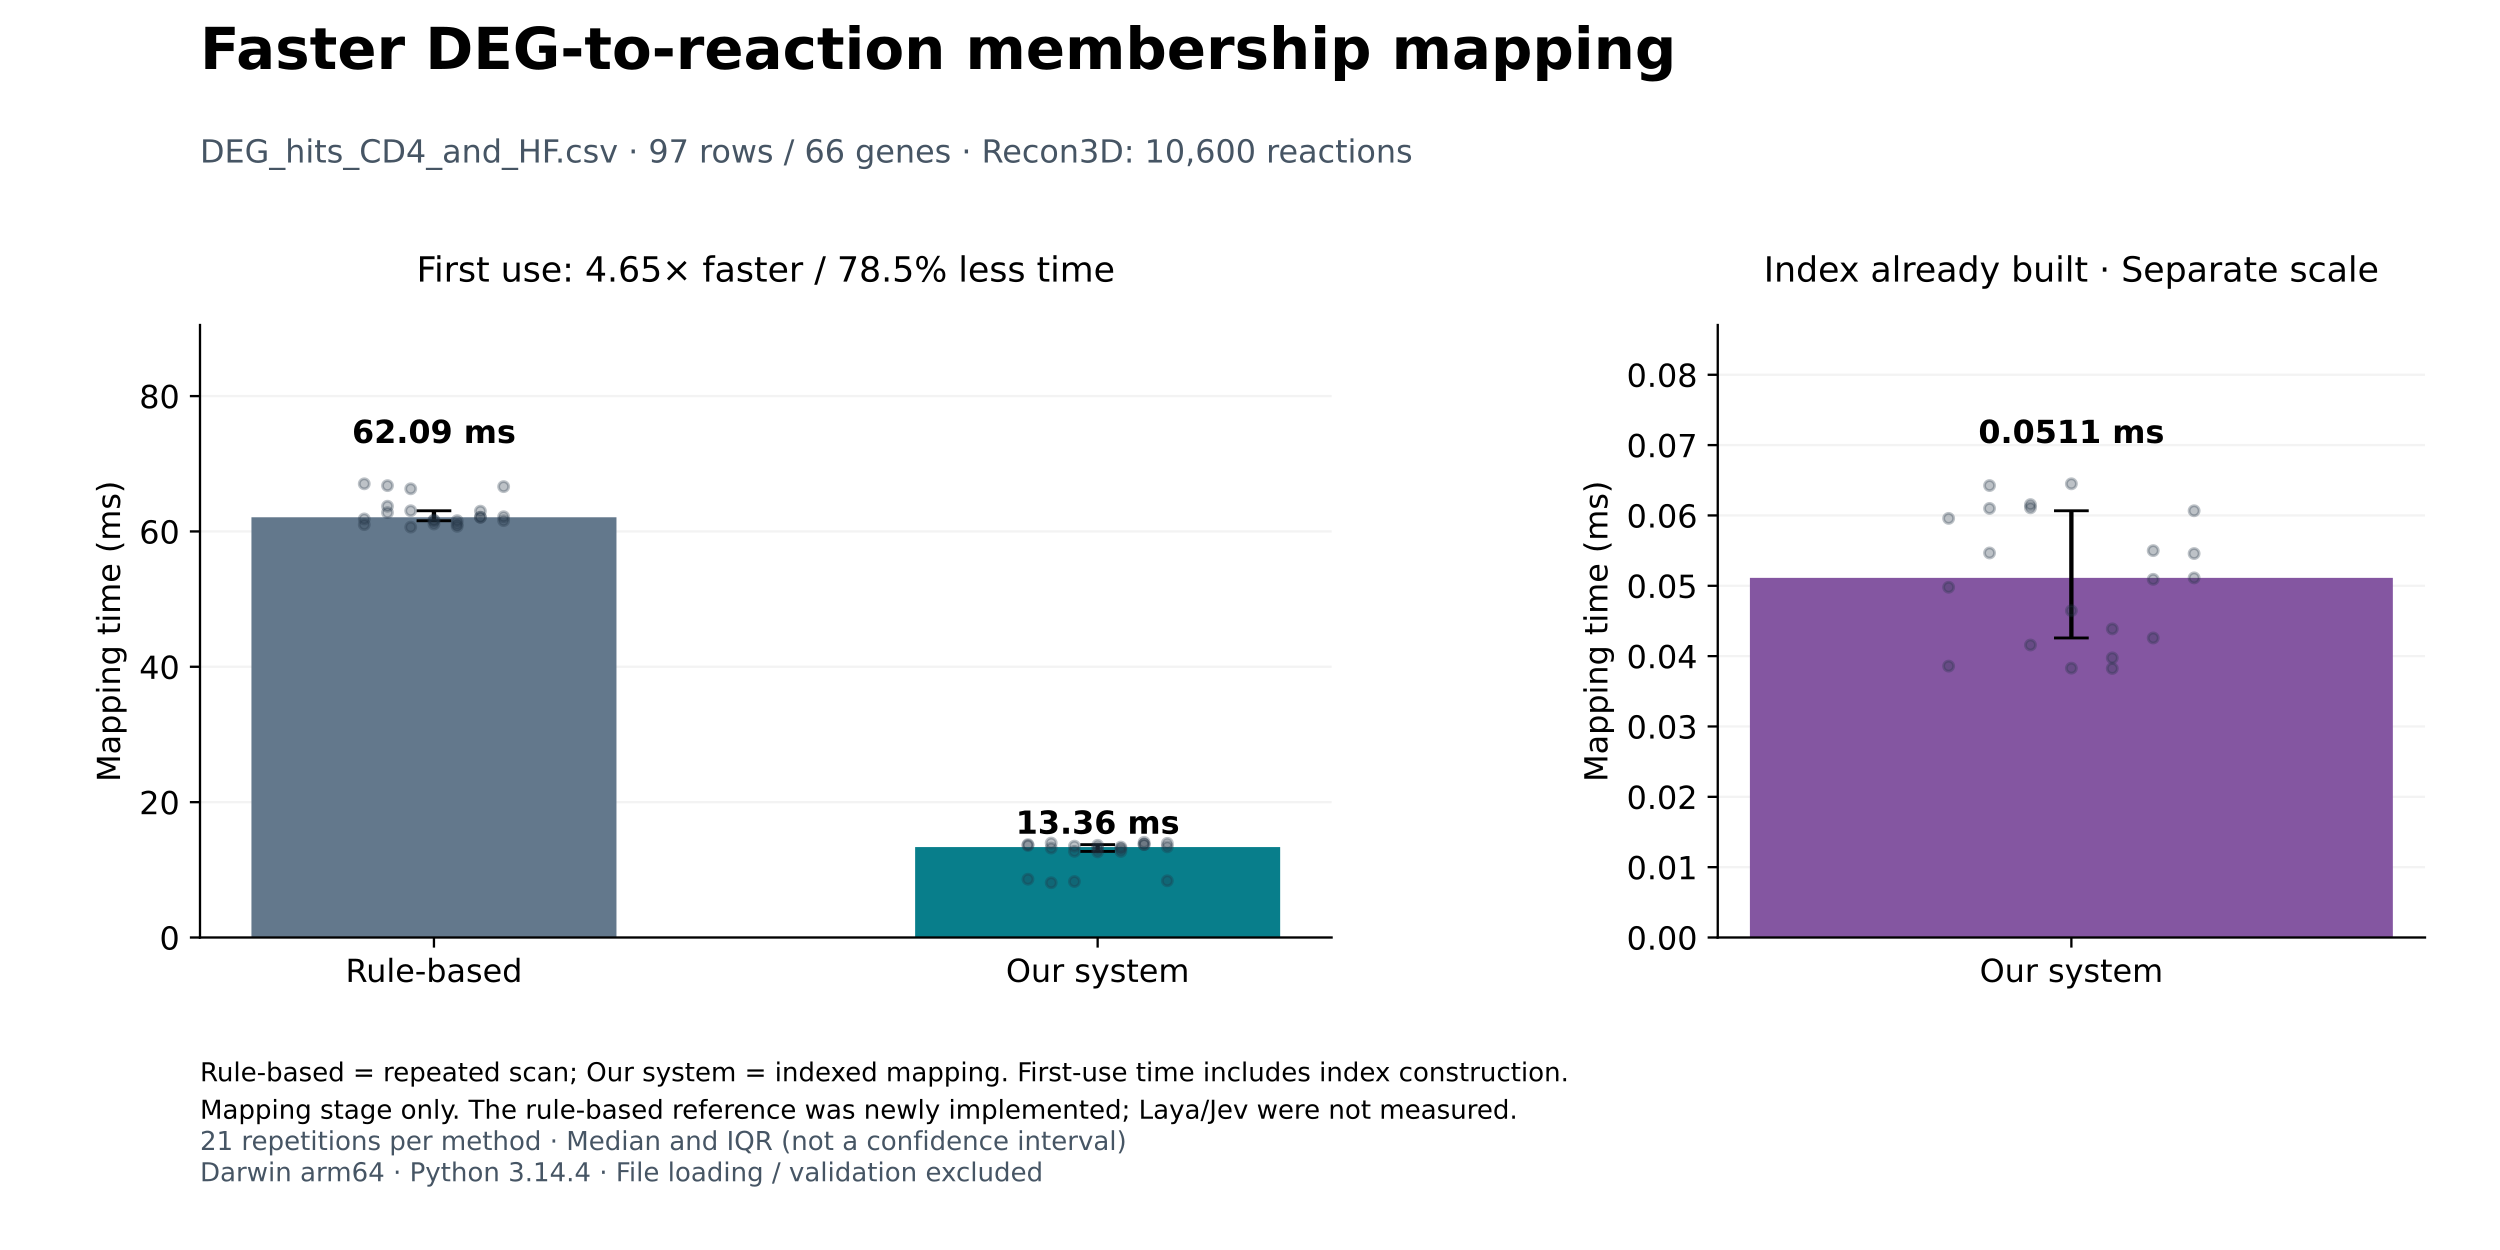
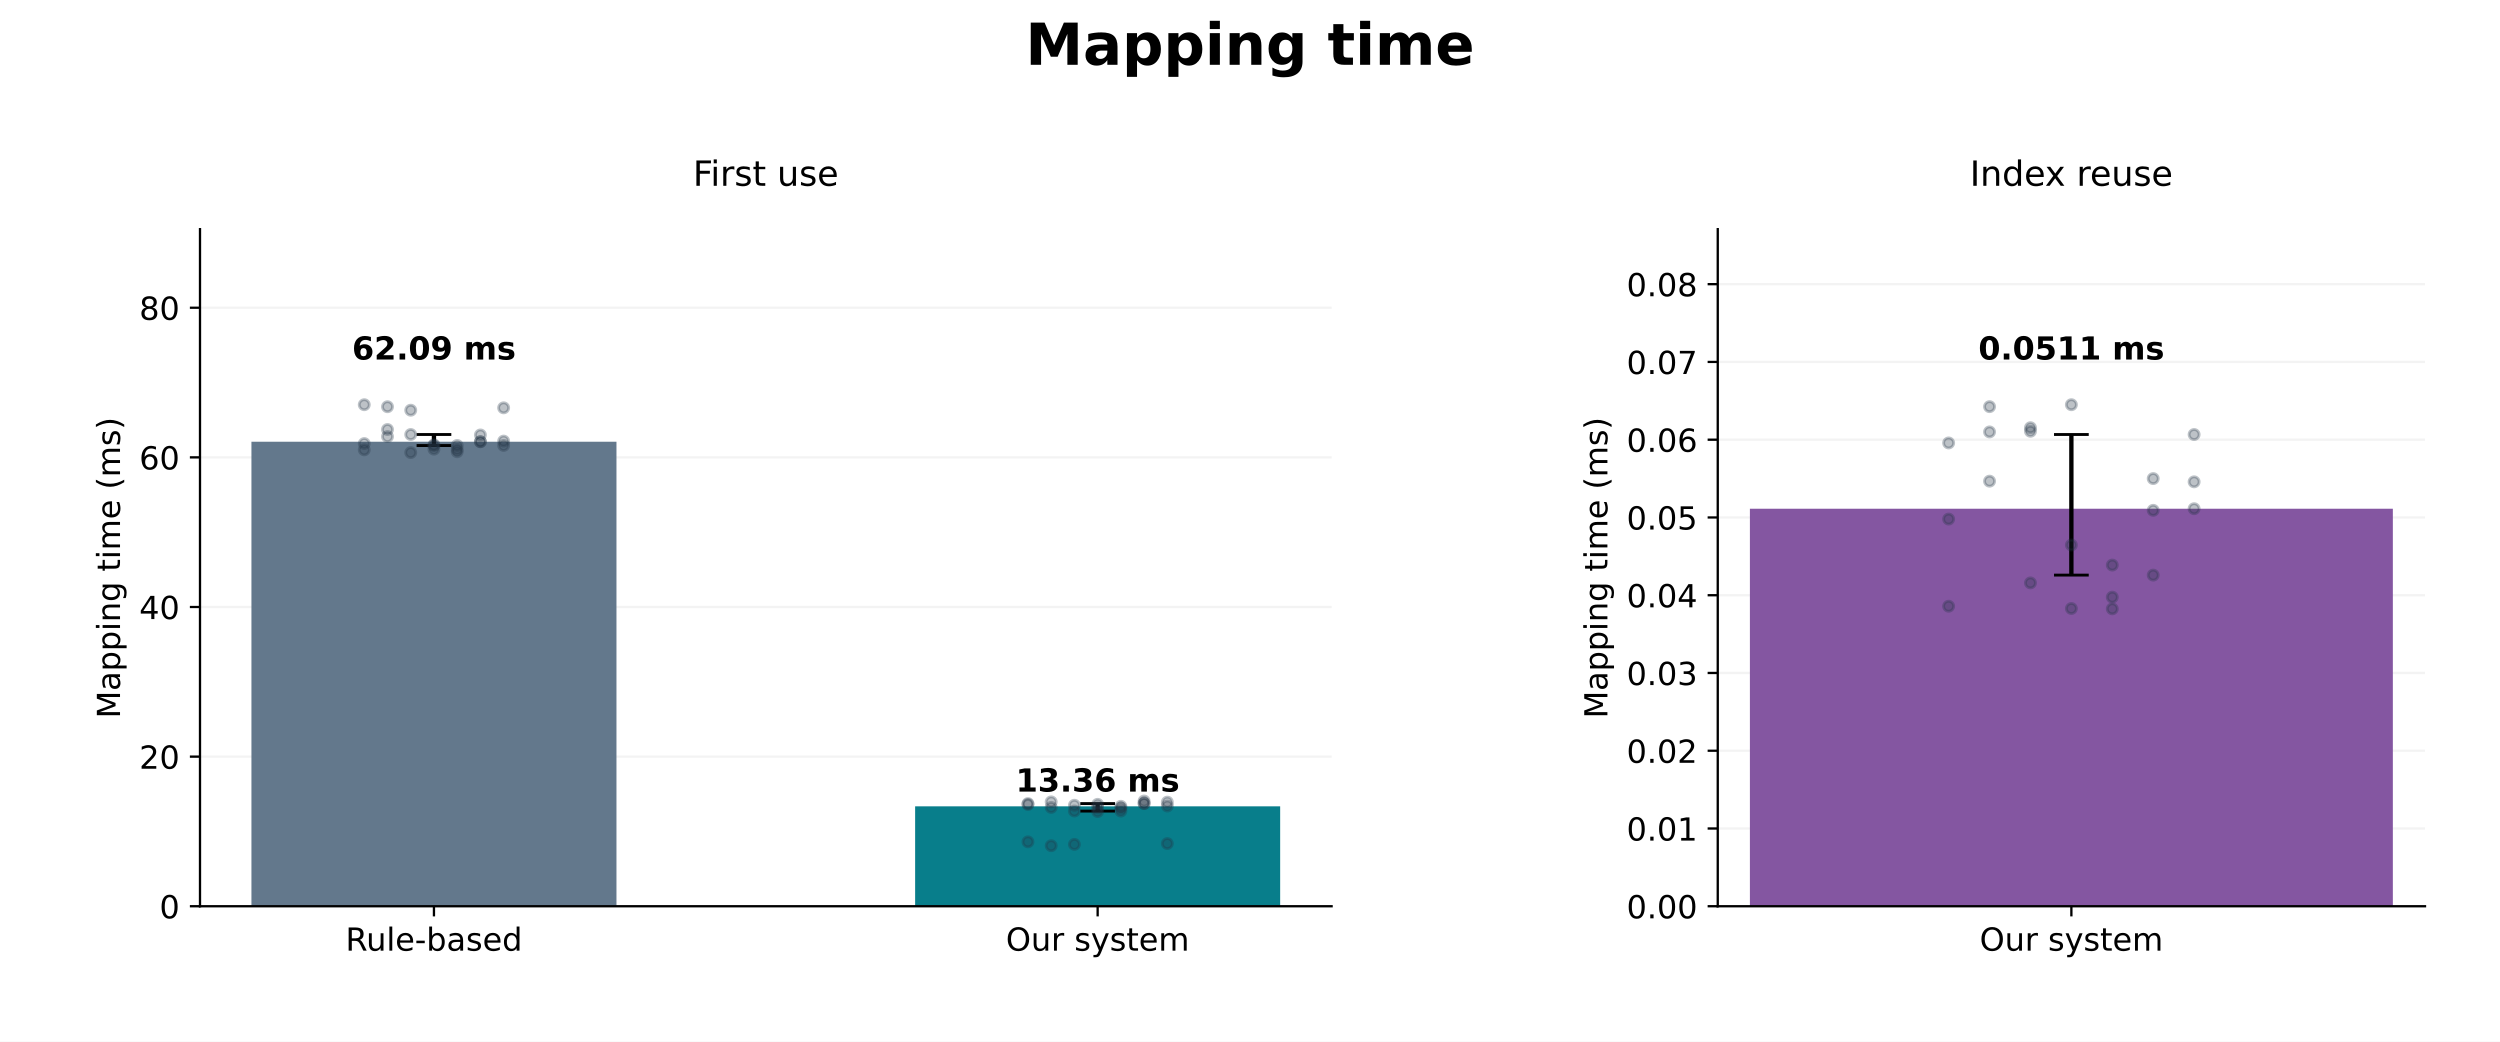
- <svg xmlns="http://www.w3.org/2000/svg" xmlns:xlink="http://www.w3.org/1999/xlink" width="864pt" height="432pt" viewBox="0 0 864 432" version="1.1">
+ <svg xmlns="http://www.w3.org/2000/svg" xmlns:xlink="http://www.w3.org/1999/xlink" width="864pt" height="360pt" viewBox="0 0 864 360" version="1.1">
  <defs>
    <style type="text/css">*{stroke-linejoin: round; stroke-linecap: butt}</style>
  </defs>
  <g id="figure_1">
    <g id="patch_1">
-       <path d="M 0 432 L 864 432 L 864 0 L 0 0 z " style="fill: #ffffff" />
+       <path d="M 0 360 L 864 360 L 864 0 L 0 0 z " style="fill: #ffffff" />
    </g>
    <g id="axes_1">
      <g id="patch_2">
-         <path d="M 69.12 324 L 460.199 324 L 460.199 112.32 L 69.12 112.32 z " style="fill: #ffffff" />
+         <path d="M 69.12 313.2 L 460.199 313.2 L 460.199 79.2 L 69.12 79.2 z " style="fill: #ffffff" />
      </g>
      <g id="matplotlib.axis_1">
        <g id="xtick_1">
          <g id="line2d_1">
            <defs>
-               <path id="mba69d589dd" d="M 0 0 L 0 3.5 " style="stroke: #000000; stroke-width: 0.8" />
+               <path id="mb4377f42d8" d="M 0 0 L 0 3.5 " style="stroke: #000000; stroke-width: 0.8" />
            </defs>
            <g>
-               <use xlink:href="#mba69d589dd" x="149.974" y="324" style="stroke: #000000; stroke-width: 0.8" />
+               <use xlink:href="#mb4377f42d8" x="149.974" y="313.2" style="stroke: #000000; stroke-width: 0.8" />
            </g>
          </g>
          <g id="text_1">
-             <text style="font-size: 11px; font-family: 'DejaVu Sans'; text-anchor: middle" x="149.974" y="339.358" transform="rotate(-0 149.9737 339.3583)">Rule-based</text>
+             <text style="font-size: 11px; font-family: 'DejaVu Sans'; text-anchor: middle" x="149.974" y="328.558" transform="rotate(-0 149.9737 328.5583)">Rule-based</text>
          </g>
        </g>
        <g id="xtick_2">
          <g id="line2d_2">
            <g>
-               <use xlink:href="#mba69d589dd" x="379.346" y="324" style="stroke: #000000; stroke-width: 0.8" />
+               <use xlink:href="#mb4377f42d8" x="379.346" y="313.2" style="stroke: #000000; stroke-width: 0.8" />
            </g>
          </g>
          <g id="text_2">
-             <text style="font-size: 11px; font-family: 'DejaVu Sans'; text-anchor: middle" x="379.346" y="339.357" transform="rotate(-0 379.3458 339.3574)">Our system</text>
+             <text style="font-size: 11px; font-family: 'DejaVu Sans'; text-anchor: middle" x="379.346" y="328.557" transform="rotate(-0 379.3458 328.5574)">Our system</text>
          </g>
        </g>
      </g>
      <g id="matplotlib.axis_2">
        <g id="ytick_1">
          <g id="line2d_3">
-             <path d="M 69.12 324 L 460.199 324 " clip-path="url(#p3addcd1cfd)" style="fill: none; stroke: #b0b0b0; stroke-opacity: 0.15; stroke-width: 0.8; stroke-linecap: square" />
+             <path d="M 69.12 313.2 L 460.199 313.2 " clip-path="url(#p1a672b810e)" style="fill: none; stroke: #b0b0b0; stroke-opacity: 0.15; stroke-width: 0.8; stroke-linecap: square" />
          </g>
          <g id="line2d_4">
            <defs>
-               <path id="m4c91059785" d="M 0 0 L -3.5 0 " style="stroke: #000000; stroke-width: 0.8" />
+               <path id="m1c7a399dd1" d="M 0 0 L -3.5 0 " style="stroke: #000000; stroke-width: 0.8" />
            </defs>
            <g>
-               <use xlink:href="#m4c91059785" x="69.12" y="324" style="stroke: #000000; stroke-width: 0.8" />
+               <use xlink:href="#m1c7a399dd1" x="69.12" y="313.2" style="stroke: #000000; stroke-width: 0.8" />
            </g>
          </g>
          <g id="text_3">
-             <text style="font-size: 11px; font-family: 'DejaVu Sans'; text-anchor: end" x="62.12" y="328.179" transform="rotate(-0 62.12 328.1787)">0</text>
+             <text style="font-size: 11px; font-family: 'DejaVu Sans'; text-anchor: end" x="62.12" y="317.379" transform="rotate(-0 62.12 317.3787)">0</text>
          </g>
        </g>
        <g id="ytick_2">
          <g id="line2d_5">
-             <path d="M 69.12 277.221 L 460.199 277.221 " clip-path="url(#p3addcd1cfd)" style="fill: none; stroke: #b0b0b0; stroke-opacity: 0.15; stroke-width: 0.8; stroke-linecap: square" />
+             <path d="M 69.12 261.489 L 460.199 261.489 " clip-path="url(#p1a672b810e)" style="fill: none; stroke: #b0b0b0; stroke-opacity: 0.15; stroke-width: 0.8; stroke-linecap: square" />
          </g>
          <g id="line2d_6">
            <g>
-               <use xlink:href="#m4c91059785" x="69.12" y="277.221" style="stroke: #000000; stroke-width: 0.8" />
+               <use xlink:href="#m1c7a399dd1" x="69.12" y="261.489" style="stroke: #000000; stroke-width: 0.8" />
            </g>
          </g>
          <g id="text_4">
-             <text style="font-size: 11px; font-family: 'DejaVu Sans'; text-anchor: end" x="62.12" y="281.4" transform="rotate(-0 62.12 281.3997)">20</text>
+             <text style="font-size: 11px; font-family: 'DejaVu Sans'; text-anchor: end" x="62.12" y="265.667" transform="rotate(-0 62.12 265.6672)">20</text>
          </g>
        </g>
        <g id="ytick_3">
          <g id="line2d_7">
-             <path d="M 69.12 230.442 L 460.199 230.442 " clip-path="url(#p3addcd1cfd)" style="fill: none; stroke: #b0b0b0; stroke-opacity: 0.15; stroke-width: 0.8; stroke-linecap: square" />
+             <path d="M 69.12 209.777 L 460.199 209.777 " clip-path="url(#p1a672b810e)" style="fill: none; stroke: #b0b0b0; stroke-opacity: 0.15; stroke-width: 0.8; stroke-linecap: square" />
          </g>
          <g id="line2d_8">
            <g>
-               <use xlink:href="#m4c91059785" x="69.12" y="230.442" style="stroke: #000000; stroke-width: 0.8" />
+               <use xlink:href="#m1c7a399dd1" x="69.12" y="209.777" style="stroke: #000000; stroke-width: 0.8" />
            </g>
          </g>
          <g id="text_5">
-             <text style="font-size: 11px; font-family: 'DejaVu Sans'; text-anchor: end" x="62.12" y="234.621" transform="rotate(-0 62.12 234.6207)">40</text>
+             <text style="font-size: 11px; font-family: 'DejaVu Sans'; text-anchor: end" x="62.12" y="213.956" transform="rotate(-0 62.12 213.9557)">40</text>
          </g>
        </g>
        <g id="ytick_4">
          <g id="line2d_9">
-             <path d="M 69.12 183.663 L 460.199 183.663 " clip-path="url(#p3addcd1cfd)" style="fill: none; stroke: #b0b0b0; stroke-opacity: 0.15; stroke-width: 0.8; stroke-linecap: square" />
+             <path d="M 69.12 158.066 L 460.199 158.066 " clip-path="url(#p1a672b810e)" style="fill: none; stroke: #b0b0b0; stroke-opacity: 0.15; stroke-width: 0.8; stroke-linecap: square" />
          </g>
          <g id="line2d_10">
            <g>
-               <use xlink:href="#m4c91059785" x="69.12" y="183.663" style="stroke: #000000; stroke-width: 0.8" />
+               <use xlink:href="#m1c7a399dd1" x="69.12" y="158.066" style="stroke: #000000; stroke-width: 0.8" />
            </g>
          </g>
          <g id="text_6">
-             <text style="font-size: 11px; font-family: 'DejaVu Sans'; text-anchor: end" x="62.12" y="187.842" transform="rotate(-0 62.12 187.8417)">60</text>
+             <text style="font-size: 11px; font-family: 'DejaVu Sans'; text-anchor: end" x="62.12" y="162.244" transform="rotate(-0 62.12 162.2443)">60</text>
          </g>
        </g>
        <g id="ytick_5">
          <g id="line2d_11">
-             <path d="M 69.12 136.884 L 460.199 136.884 " clip-path="url(#p3addcd1cfd)" style="fill: none; stroke: #b0b0b0; stroke-opacity: 0.15; stroke-width: 0.8; stroke-linecap: square" />
+             <path d="M 69.12 106.354 L 460.199 106.354 " clip-path="url(#p1a672b810e)" style="fill: none; stroke: #b0b0b0; stroke-opacity: 0.15; stroke-width: 0.8; stroke-linecap: square" />
          </g>
          <g id="line2d_12">
            <g>
-               <use xlink:href="#m4c91059785" x="69.12" y="136.884" style="stroke: #000000; stroke-width: 0.8" />
+               <use xlink:href="#m1c7a399dd1" x="69.12" y="106.354" style="stroke: #000000; stroke-width: 0.8" />
            </g>
          </g>
          <g id="text_7">
-             <text style="font-size: 11px; font-family: 'DejaVu Sans'; text-anchor: end" x="62.12" y="141.063" transform="rotate(-0 62.12 141.0627)">80</text>
+             <text style="font-size: 11px; font-family: 'DejaVu Sans'; text-anchor: end" x="62.12" y="110.533" transform="rotate(-0 62.12 110.5328)">80</text>
          </g>
        </g>
        <g id="text_8">
-           <text style="font-size: 11px; font-family: 'DejaVu Sans'; text-anchor: middle" x="41.48" y="218.16" transform="rotate(-90 41.47992 218.16)">Mapping time (ms)</text>
+           <text style="font-size: 11px; font-family: 'DejaVu Sans'; text-anchor: middle" x="41.48" y="196.2" transform="rotate(-90 41.47992 196.2)">Mapping time (ms)</text>
        </g>
      </g>
      <g id="patch_3">
-         <path d="M 86.896 324 L 213.051 324 L 213.051 178.772 L 86.896 178.772 z " clip-path="url(#p3addcd1cfd)" style="fill: #63788c" />
+         <path d="M 86.896 313.2 L 213.051 313.2 L 213.051 152.659 L 86.896 152.659 z " clip-path="url(#p1a672b810e)" style="fill: #63788c" />
      </g>
      <g id="patch_4">
-         <path d="M 316.268 324 L 442.423 324 L 442.423 292.755 L 316.268 292.755 z " clip-path="url(#p3addcd1cfd)" style="fill: #087e8b" />
+         <path d="M 316.268 313.2 L 442.423 313.2 L 442.423 278.661 L 316.268 278.661 z " clip-path="url(#p1a672b810e)" style="fill: #087e8b" />
      </g>
      <g id="LineCollection_1">
-         <path d="M 149.974 179.966 L 149.974 176.518 " clip-path="url(#p3addcd1cfd)" style="fill: none; stroke: #000000; stroke-width: 1.5" />
+         <path d="M 149.974 153.979 L 149.974 150.167 " clip-path="url(#p1a672b810e)" style="fill: none; stroke: #000000; stroke-width: 1.5" />
      </g>
      <g id="line2d_13">
        <defs>
-           <path id="m4843e23e2a" d="M 6 0 L -6 -0 " style="stroke: #000000" />
+           <path id="me2b0aeba76" d="M 6 0 L -6 -0 " style="stroke: #000000" />
        </defs>
-         <g clip-path="url(#p3addcd1cfd)">
-           <use xlink:href="#m4843e23e2a" x="149.974" y="179.966" style="stroke: #000000" />
+         <g clip-path="url(#p1a672b810e)">
+           <use xlink:href="#me2b0aeba76" x="149.974" y="153.979" style="stroke: #000000" />
        </g>
      </g>
      <g id="line2d_14">
-         <g clip-path="url(#p3addcd1cfd)">
-           <use xlink:href="#m4843e23e2a" x="149.974" y="176.518" style="stroke: #000000" />
+         <g clip-path="url(#p1a672b810e)">
+           <use xlink:href="#me2b0aeba76" x="149.974" y="150.167" style="stroke: #000000" />
        </g>
      </g>
      <g id="LineCollection_2">
-         <path d="M 379.346 294.251 L 379.346 291.906 " clip-path="url(#p3addcd1cfd)" style="fill: none; stroke: #000000; stroke-width: 1.5" />
+         <path d="M 379.346 280.314 L 379.346 277.722 " clip-path="url(#p1a672b810e)" style="fill: none; stroke: #000000; stroke-width: 1.5" />
      </g>
      <g id="line2d_15">
-         <g clip-path="url(#p3addcd1cfd)">
-           <use xlink:href="#m4843e23e2a" x="379.346" y="294.251" style="stroke: #000000" />
+         <g clip-path="url(#p1a672b810e)">
+           <use xlink:href="#me2b0aeba76" x="379.346" y="280.314" style="stroke: #000000" />
        </g>
      </g>
      <g id="line2d_16">
-         <g clip-path="url(#p3addcd1cfd)">
-           <use xlink:href="#m4843e23e2a" x="379.346" y="291.906" style="stroke: #000000" />
+         <g clip-path="url(#p1a672b810e)">
+           <use xlink:href="#me2b0aeba76" x="379.346" y="277.722" style="stroke: #000000" />
        </g>
      </g>
      <g id="patch_5">
-         <path d="M 69.12 324 L 69.12 112.32 " style="fill: none; stroke: #000000; stroke-width: 0.8; stroke-linejoin: miter; stroke-linecap: square" />
+         <path d="M 69.12 313.2 L 69.12 79.2 " style="fill: none; stroke: #000000; stroke-width: 0.8; stroke-linejoin: miter; stroke-linecap: square" />
      </g>
      <g id="patch_6">
-         <path d="M 69.12 324 L 460.199 324 " style="fill: none; stroke: #000000; stroke-width: 0.8; stroke-linejoin: miter; stroke-linecap: square" />
+         <path d="M 69.12 313.2 L 460.199 313.2 " style="fill: none; stroke: #000000; stroke-width: 0.8; stroke-linejoin: miter; stroke-linecap: square" />
      </g>
      <g id="text_9">
-         <text style="font-weight: 700; font-size: 11px; font-family: 'DejaVu Sans'; text-anchor: middle" x="149.974" y="153.088" transform="rotate(-0 149.9737 153.088)">62.09 ms</text>
+         <text style="font-weight: 700; font-size: 11px; font-family: 'DejaVu Sans'; text-anchor: middle" x="149.974" y="124.267" transform="rotate(-0 149.9737 124.2667)">62.09 ms</text>
      </g>
      <g id="text_10">
-         <text style="font-weight: 700; font-size: 11px; font-family: 'DejaVu Sans'; text-anchor: middle" x="379.346" y="288.146" transform="rotate(-0 379.3458 288.1462)">13.36 ms</text>
+         <text style="font-weight: 700; font-size: 11px; font-family: 'DejaVu Sans'; text-anchor: middle" x="379.346" y="273.566" transform="rotate(-0 379.3458 273.5656)">13.36 ms</text>
      </g>
      <g id="text_11">
-         <text style="font-size: 12px; font-family: 'DejaVu Sans'; text-anchor: middle" x="264.66" y="97.32" transform="rotate(-0 264.6597 97.32)">First use: 4.65× faster / 78.5% less time</text>
+         <text style="font-size: 12px; font-family: 'DejaVu Sans'; text-anchor: middle" x="264.66" y="64.2" transform="rotate(-0 264.6597 64.2)">First use</text>
      </g>
      <g id="PathCollection_1">
        <defs>
-           <path id="m67756dc012" d="M 0 1.732 C 0.459 1.732 0.9 1.55 1.225 1.225 C 1.55 0.9 1.732 0.459 1.732 0 C 1.732 -0.459 1.55 -0.9 1.225 -1.225 C 0.9 -1.55 0.459 -1.732 0 -1.732 C -0.459 -1.732 -0.9 -1.55 -1.225 -1.225 C -1.55 -0.9 -1.732 -0.459 -1.732 0 C -1.732 0.459 -1.55 0.9 -1.225 1.225 C -0.9 1.55 -0.459 1.732 0 1.732 z " style="stroke: #223344; stroke-opacity: 0.3" />
+           <path id="m62dddc9ae5" d="M 0 1.732 C 0.459 1.732 0.9 1.55 1.225 1.225 C 1.55 0.9 1.732 0.459 1.732 0 C 1.732 -0.459 1.55 -0.9 1.225 -1.225 C 0.9 -1.55 0.459 -1.732 0 -1.732 C -0.459 -1.732 -0.9 -1.55 -1.225 -1.225 C -1.55 -0.9 -1.732 -0.459 -1.732 0 C -1.732 0.459 -1.55 0.9 -1.225 1.225 C -0.9 1.55 -0.459 1.732 0 1.732 z " style="stroke: #223344; stroke-opacity: 0.3" />
        </defs>
-         <g clip-path="url(#p3addcd1cfd)">
-           <use xlink:href="#m67756dc012" x="125.89" y="181.308" style="fill: #223344; fill-opacity: 0.3; stroke: #223344; stroke-opacity: 0.3" />
-           <use xlink:href="#m67756dc012" x="133.918" y="177.159" style="fill: #223344; fill-opacity: 0.3; stroke: #223344; stroke-opacity: 0.3" />
-           <use xlink:href="#m67756dc012" x="141.946" y="168.922" style="fill: #223344; fill-opacity: 0.3; stroke: #223344; stroke-opacity: 0.3" />
-           <use xlink:href="#m67756dc012" x="149.974" y="179.966" style="fill: #223344; fill-opacity: 0.3; stroke: #223344; stroke-opacity: 0.3" />
-           <use xlink:href="#m67756dc012" x="158.002" y="181.904" style="fill: #223344; fill-opacity: 0.3; stroke: #223344; stroke-opacity: 0.3" />
-           <use xlink:href="#m67756dc012" x="166.03" y="178.772" style="fill: #223344; fill-opacity: 0.3; stroke: #223344; stroke-opacity: 0.3" />
-           <use xlink:href="#m67756dc012" x="174.058" y="178.581" style="fill: #223344; fill-opacity: 0.3; stroke: #223344; stroke-opacity: 0.3" />
-           <use xlink:href="#m67756dc012" x="125.89" y="179.345" style="fill: #223344; fill-opacity: 0.3; stroke: #223344; stroke-opacity: 0.3" />
-           <use xlink:href="#m67756dc012" x="133.918" y="167.83" style="fill: #223344; fill-opacity: 0.3; stroke: #223344; stroke-opacity: 0.3" />
-           <use xlink:href="#m67756dc012" x="141.946" y="182.168" style="fill: #223344; fill-opacity: 0.3; stroke: #223344; stroke-opacity: 0.3" />
-           <use xlink:href="#m67756dc012" x="149.974" y="181.102" style="fill: #223344; fill-opacity: 0.3; stroke: #223344; stroke-opacity: 0.3" />
-           <use xlink:href="#m67756dc012" x="158.002" y="179.937" style="fill: #223344; fill-opacity: 0.3; stroke: #223344; stroke-opacity: 0.3" />
-           <use xlink:href="#m67756dc012" x="166.03" y="178.761" style="fill: #223344; fill-opacity: 0.3; stroke: #223344; stroke-opacity: 0.3" />
-           <use xlink:href="#m67756dc012" x="174.058" y="179.93" style="fill: #223344; fill-opacity: 0.3; stroke: #223344; stroke-opacity: 0.3" />
-           <use xlink:href="#m67756dc012" x="125.89" y="167.2" style="fill: #223344; fill-opacity: 0.3; stroke: #223344; stroke-opacity: 0.3" />
-           <use xlink:href="#m67756dc012" x="133.918" y="174.956" style="fill: #223344; fill-opacity: 0.3; stroke: #223344; stroke-opacity: 0.3" />
-           <use xlink:href="#m67756dc012" x="141.946" y="176.518" style="fill: #223344; fill-opacity: 0.3; stroke: #223344; stroke-opacity: 0.3" />
-           <use xlink:href="#m67756dc012" x="149.974" y="179.756" style="fill: #223344; fill-opacity: 0.3; stroke: #223344; stroke-opacity: 0.3" />
-           <use xlink:href="#m67756dc012" x="158.002" y="181.157" style="fill: #223344; fill-opacity: 0.3; stroke: #223344; stroke-opacity: 0.3" />
-           <use xlink:href="#m67756dc012" x="166.03" y="176.659" style="fill: #223344; fill-opacity: 0.3; stroke: #223344; stroke-opacity: 0.3" />
-           <use xlink:href="#m67756dc012" x="174.058" y="168.173" style="fill: #223344; fill-opacity: 0.3; stroke: #223344; stroke-opacity: 0.3" />
+         <g clip-path="url(#p1a672b810e)">
+           <use xlink:href="#m62dddc9ae5" x="125.89" y="155.463" style="fill: #223344; fill-opacity: 0.3; stroke: #223344; stroke-opacity: 0.3" />
+           <use xlink:href="#m62dddc9ae5" x="133.918" y="150.876" style="fill: #223344; fill-opacity: 0.3; stroke: #223344; stroke-opacity: 0.3" />
+           <use xlink:href="#m62dddc9ae5" x="141.946" y="141.77" style="fill: #223344; fill-opacity: 0.3; stroke: #223344; stroke-opacity: 0.3" />
+           <use xlink:href="#m62dddc9ae5" x="149.974" y="153.979" style="fill: #223344; fill-opacity: 0.3; stroke: #223344; stroke-opacity: 0.3" />
+           <use xlink:href="#m62dddc9ae5" x="158.002" y="156.121" style="fill: #223344; fill-opacity: 0.3; stroke: #223344; stroke-opacity: 0.3" />
+           <use xlink:href="#m62dddc9ae5" x="166.03" y="152.659" style="fill: #223344; fill-opacity: 0.3; stroke: #223344; stroke-opacity: 0.3" />
+           <use xlink:href="#m62dddc9ae5" x="174.058" y="152.447" style="fill: #223344; fill-opacity: 0.3; stroke: #223344; stroke-opacity: 0.3" />
+           <use xlink:href="#m62dddc9ae5" x="125.89" y="153.293" style="fill: #223344; fill-opacity: 0.3; stroke: #223344; stroke-opacity: 0.3" />
+           <use xlink:href="#m62dddc9ae5" x="133.918" y="140.563" style="fill: #223344; fill-opacity: 0.3; stroke: #223344; stroke-opacity: 0.3" />
+           <use xlink:href="#m62dddc9ae5" x="141.946" y="156.413" style="fill: #223344; fill-opacity: 0.3; stroke: #223344; stroke-opacity: 0.3" />
+           <use xlink:href="#m62dddc9ae5" x="149.974" y="155.235" style="fill: #223344; fill-opacity: 0.3; stroke: #223344; stroke-opacity: 0.3" />
+           <use xlink:href="#m62dddc9ae5" x="158.002" y="153.947" style="fill: #223344; fill-opacity: 0.3; stroke: #223344; stroke-opacity: 0.3" />
+           <use xlink:href="#m62dddc9ae5" x="166.03" y="152.647" style="fill: #223344; fill-opacity: 0.3; stroke: #223344; stroke-opacity: 0.3" />
+           <use xlink:href="#m62dddc9ae5" x="174.058" y="153.939" style="fill: #223344; fill-opacity: 0.3; stroke: #223344; stroke-opacity: 0.3" />
+           <use xlink:href="#m62dddc9ae5" x="125.89" y="139.867" style="fill: #223344; fill-opacity: 0.3; stroke: #223344; stroke-opacity: 0.3" />
+           <use xlink:href="#m62dddc9ae5" x="133.918" y="148.441" style="fill: #223344; fill-opacity: 0.3; stroke: #223344; stroke-opacity: 0.3" />
+           <use xlink:href="#m62dddc9ae5" x="141.946" y="150.167" style="fill: #223344; fill-opacity: 0.3; stroke: #223344; stroke-opacity: 0.3" />
+           <use xlink:href="#m62dddc9ae5" x="149.974" y="153.747" style="fill: #223344; fill-opacity: 0.3; stroke: #223344; stroke-opacity: 0.3" />
+           <use xlink:href="#m62dddc9ae5" x="158.002" y="155.295" style="fill: #223344; fill-opacity: 0.3; stroke: #223344; stroke-opacity: 0.3" />
+           <use xlink:href="#m62dddc9ae5" x="166.03" y="150.323" style="fill: #223344; fill-opacity: 0.3; stroke: #223344; stroke-opacity: 0.3" />
+           <use xlink:href="#m62dddc9ae5" x="174.058" y="140.942" style="fill: #223344; fill-opacity: 0.3; stroke: #223344; stroke-opacity: 0.3" />
        </g>
      </g>
      <g id="PathCollection_2">
-         <g clip-path="url(#p3addcd1cfd)">
-           <use xlink:href="#m67756dc012" x="355.262" y="292.193" style="fill: #223344; fill-opacity: 0.3; stroke: #223344; stroke-opacity: 0.3" />
-           <use xlink:href="#m67756dc012" x="363.29" y="291.372" style="fill: #223344; fill-opacity: 0.3; stroke: #223344; stroke-opacity: 0.3" />
-           <use xlink:href="#m67756dc012" x="371.318" y="304.658" style="fill: #223344; fill-opacity: 0.3; stroke: #223344; stroke-opacity: 0.3" />
-           <use xlink:href="#m67756dc012" x="379.346" y="294.402" style="fill: #223344; fill-opacity: 0.3; stroke: #223344; stroke-opacity: 0.3" />
-           <use xlink:href="#m67756dc012" x="387.374" y="294.251" style="fill: #223344; fill-opacity: 0.3; stroke: #223344; stroke-opacity: 0.3" />
-           <use xlink:href="#m67756dc012" x="395.402" y="291.906" style="fill: #223344; fill-opacity: 0.3; stroke: #223344; stroke-opacity: 0.3" />
-           <use xlink:href="#m67756dc012" x="403.43" y="292.671" style="fill: #223344; fill-opacity: 0.3; stroke: #223344; stroke-opacity: 0.3" />
-           <use xlink:href="#m67756dc012" x="355.262" y="291.898" style="fill: #223344; fill-opacity: 0.3; stroke: #223344; stroke-opacity: 0.3" />
-           <use xlink:href="#m67756dc012" x="363.29" y="305.068" style="fill: #223344; fill-opacity: 0.3; stroke: #223344; stroke-opacity: 0.3" />
-           <use xlink:href="#m67756dc012" x="371.318" y="294.229" style="fill: #223344; fill-opacity: 0.3; stroke: #223344; stroke-opacity: 0.3" />
-           <use xlink:href="#m67756dc012" x="379.346" y="293.248" style="fill: #223344; fill-opacity: 0.3; stroke: #223344; stroke-opacity: 0.3" />
-           <use xlink:href="#m67756dc012" x="387.374" y="293.293" style="fill: #223344; fill-opacity: 0.3; stroke: #223344; stroke-opacity: 0.3" />
-           <use xlink:href="#m67756dc012" x="395.402" y="291.107" style="fill: #223344; fill-opacity: 0.3; stroke: #223344; stroke-opacity: 0.3" />
-           <use xlink:href="#m67756dc012" x="403.43" y="291.458" style="fill: #223344; fill-opacity: 0.3; stroke: #223344; stroke-opacity: 0.3" />
-           <use xlink:href="#m67756dc012" x="355.262" y="303.858" style="fill: #223344; fill-opacity: 0.3; stroke: #223344; stroke-opacity: 0.3" />
-           <use xlink:href="#m67756dc012" x="363.29" y="293.096" style="fill: #223344; fill-opacity: 0.3; stroke: #223344; stroke-opacity: 0.3" />
-           <use xlink:href="#m67756dc012" x="371.318" y="292.433" style="fill: #223344; fill-opacity: 0.3; stroke: #223344; stroke-opacity: 0.3" />
-           <use xlink:href="#m67756dc012" x="379.346" y="292.14" style="fill: #223344; fill-opacity: 0.3; stroke: #223344; stroke-opacity: 0.3" />
-           <use xlink:href="#m67756dc012" x="387.374" y="292.755" style="fill: #223344; fill-opacity: 0.3; stroke: #223344; stroke-opacity: 0.3" />
-           <use xlink:href="#m67756dc012" x="395.402" y="291.853" style="fill: #223344; fill-opacity: 0.3; stroke: #223344; stroke-opacity: 0.3" />
-           <use xlink:href="#m67756dc012" x="403.43" y="304.397" style="fill: #223344; fill-opacity: 0.3; stroke: #223344; stroke-opacity: 0.3" />
+         <g clip-path="url(#p1a672b810e)">
+           <use xlink:href="#m62dddc9ae5" x="355.262" y="278.039" style="fill: #223344; fill-opacity: 0.3; stroke: #223344; stroke-opacity: 0.3" />
+           <use xlink:href="#m62dddc9ae5" x="363.29" y="277.131" style="fill: #223344; fill-opacity: 0.3; stroke: #223344; stroke-opacity: 0.3" />
+           <use xlink:href="#m62dddc9ae5" x="371.318" y="291.819" style="fill: #223344; fill-opacity: 0.3; stroke: #223344; stroke-opacity: 0.3" />
+           <use xlink:href="#m62dddc9ae5" x="379.346" y="280.481" style="fill: #223344; fill-opacity: 0.3; stroke: #223344; stroke-opacity: 0.3" />
+           <use xlink:href="#m62dddc9ae5" x="387.374" y="280.314" style="fill: #223344; fill-opacity: 0.3; stroke: #223344; stroke-opacity: 0.3" />
+           <use xlink:href="#m62dddc9ae5" x="395.402" y="277.722" style="fill: #223344; fill-opacity: 0.3; stroke: #223344; stroke-opacity: 0.3" />
+           <use xlink:href="#m62dddc9ae5" x="403.43" y="278.568" style="fill: #223344; fill-opacity: 0.3; stroke: #223344; stroke-opacity: 0.3" />
+           <use xlink:href="#m62dddc9ae5" x="355.262" y="277.714" style="fill: #223344; fill-opacity: 0.3; stroke: #223344; stroke-opacity: 0.3" />
+           <use xlink:href="#m62dddc9ae5" x="363.29" y="292.272" style="fill: #223344; fill-opacity: 0.3; stroke: #223344; stroke-opacity: 0.3" />
+           <use xlink:href="#m62dddc9ae5" x="371.318" y="280.29" style="fill: #223344; fill-opacity: 0.3; stroke: #223344; stroke-opacity: 0.3" />
+           <use xlink:href="#m62dddc9ae5" x="379.346" y="279.206" style="fill: #223344; fill-opacity: 0.3; stroke: #223344; stroke-opacity: 0.3" />
+           <use xlink:href="#m62dddc9ae5" x="387.374" y="279.255" style="fill: #223344; fill-opacity: 0.3; stroke: #223344; stroke-opacity: 0.3" />
+           <use xlink:href="#m62dddc9ae5" x="395.402" y="276.838" style="fill: #223344; fill-opacity: 0.3; stroke: #223344; stroke-opacity: 0.3" />
+           <use xlink:href="#m62dddc9ae5" x="403.43" y="277.226" style="fill: #223344; fill-opacity: 0.3; stroke: #223344; stroke-opacity: 0.3" />
+           <use xlink:href="#m62dddc9ae5" x="355.262" y="290.934" style="fill: #223344; fill-opacity: 0.3; stroke: #223344; stroke-opacity: 0.3" />
+           <use xlink:href="#m62dddc9ae5" x="363.29" y="279.038" style="fill: #223344; fill-opacity: 0.3; stroke: #223344; stroke-opacity: 0.3" />
+           <use xlink:href="#m62dddc9ae5" x="371.318" y="278.304" style="fill: #223344; fill-opacity: 0.3; stroke: #223344; stroke-opacity: 0.3" />
+           <use xlink:href="#m62dddc9ae5" x="379.346" y="277.98" style="fill: #223344; fill-opacity: 0.3; stroke: #223344; stroke-opacity: 0.3" />
+           <use xlink:href="#m62dddc9ae5" x="387.374" y="278.661" style="fill: #223344; fill-opacity: 0.3; stroke: #223344; stroke-opacity: 0.3" />
+           <use xlink:href="#m62dddc9ae5" x="395.402" y="277.664" style="fill: #223344; fill-opacity: 0.3; stroke: #223344; stroke-opacity: 0.3" />
+           <use xlink:href="#m62dddc9ae5" x="403.43" y="291.53" style="fill: #223344; fill-opacity: 0.3; stroke: #223344; stroke-opacity: 0.3" />
        </g>
      </g>
    </g>
    <g id="axes_2">
      <g id="patch_7">
-         <path d="M 593.655 324 L 838.08 324 L 838.08 112.32 L 593.655 112.32 z " style="fill: #ffffff" />
+         <path d="M 593.655 313.2 L 838.08 313.2 L 838.08 79.2 L 593.655 79.2 z " style="fill: #ffffff" />
      </g>
      <g id="matplotlib.axis_3">
        <g id="xtick_3">
          <g id="line2d_17">
            <g>
-               <use xlink:href="#mba69d589dd" x="715.868" y="324" style="stroke: #000000; stroke-width: 0.8" />
+               <use xlink:href="#mb4377f42d8" x="715.868" y="313.2" style="stroke: #000000; stroke-width: 0.8" />
            </g>
          </g>
          <g id="text_12">
-             <text style="font-size: 11px; font-family: 'DejaVu Sans'; text-anchor: middle" x="715.868" y="339.357" transform="rotate(-0 715.8677 339.3574)">Our system</text>
+             <text style="font-size: 11px; font-family: 'DejaVu Sans'; text-anchor: middle" x="715.868" y="328.557" transform="rotate(-0 715.8677 328.5574)">Our system</text>
          </g>
        </g>
      </g>
      <g id="matplotlib.axis_4">
        <g id="ytick_6">
          <g id="line2d_18">
-             <path d="M 593.655 324 L 838.08 324 " clip-path="url(#p6ee5133ca6)" style="fill: none; stroke: #b0b0b0; stroke-opacity: 0.15; stroke-width: 0.8; stroke-linecap: square" />
+             <path d="M 593.655 313.2 L 838.08 313.2 " clip-path="url(#p3ce39ce367)" style="fill: none; stroke: #b0b0b0; stroke-opacity: 0.15; stroke-width: 0.8; stroke-linecap: square" />
          </g>
          <g id="line2d_19">
            <g>
-               <use xlink:href="#m4c91059785" x="593.655" y="324" style="stroke: #000000; stroke-width: 0.8" />
+               <use xlink:href="#m1c7a399dd1" x="593.655" y="313.2" style="stroke: #000000; stroke-width: 0.8" />
            </g>
          </g>
          <g id="text_13">
-             <text style="font-size: 11px; font-family: 'DejaVu Sans'; text-anchor: end" x="586.655" y="328.179" transform="rotate(-0 586.6553 328.1787)">0.00</text>
+             <text style="font-size: 11px; font-family: 'DejaVu Sans'; text-anchor: end" x="586.655" y="317.379" transform="rotate(-0 586.6553 317.3787)">0.00</text>
          </g>
        </g>
        <g id="ytick_7">
          <g id="line2d_20">
-             <path d="M 593.655 299.69 L 838.08 299.69 " clip-path="url(#p6ee5133ca6)" style="fill: none; stroke: #b0b0b0; stroke-opacity: 0.15; stroke-width: 0.8; stroke-linecap: square" />
+             <path d="M 593.655 286.327 L 838.08 286.327 " clip-path="url(#p3ce39ce367)" style="fill: none; stroke: #b0b0b0; stroke-opacity: 0.15; stroke-width: 0.8; stroke-linecap: square" />
          </g>
          <g id="line2d_21">
            <g>
-               <use xlink:href="#m4c91059785" x="593.655" y="299.69" style="stroke: #000000; stroke-width: 0.8" />
+               <use xlink:href="#m1c7a399dd1" x="593.655" y="286.327" style="stroke: #000000; stroke-width: 0.8" />
            </g>
          </g>
          <g id="text_14">
-             <text style="font-size: 11px; font-family: 'DejaVu Sans'; text-anchor: end" x="586.655" y="303.869" transform="rotate(-0 586.6553 303.8686)">0.01</text>
+             <text style="font-size: 11px; font-family: 'DejaVu Sans'; text-anchor: end" x="586.655" y="290.505" transform="rotate(-0 586.6553 290.5053)">0.01</text>
          </g>
        </g>
        <g id="ytick_8">
          <g id="line2d_22">
-             <path d="M 593.655 275.38 L 838.08 275.38 " clip-path="url(#p6ee5133ca6)" style="fill: none; stroke: #b0b0b0; stroke-opacity: 0.15; stroke-width: 0.8; stroke-linecap: square" />
+             <path d="M 593.655 259.453 L 838.08 259.453 " clip-path="url(#p3ce39ce367)" style="fill: none; stroke: #b0b0b0; stroke-opacity: 0.15; stroke-width: 0.8; stroke-linecap: square" />
          </g>
          <g id="line2d_23">
            <g>
-               <use xlink:href="#m4c91059785" x="593.655" y="275.38" style="stroke: #000000; stroke-width: 0.8" />
+               <use xlink:href="#m1c7a399dd1" x="593.655" y="259.453" style="stroke: #000000; stroke-width: 0.8" />
            </g>
          </g>
          <g id="text_15">
-             <text style="font-size: 11px; font-family: 'DejaVu Sans'; text-anchor: end" x="586.655" y="279.559" transform="rotate(-0 586.6553 279.5586)">0.02</text>
+             <text style="font-size: 11px; font-family: 'DejaVu Sans'; text-anchor: end" x="586.655" y="263.632" transform="rotate(-0 586.6553 263.6319)">0.02</text>
          </g>
        </g>
        <g id="ytick_9">
          <g id="line2d_24">
-             <path d="M 593.655 251.07 L 838.08 251.07 " clip-path="url(#p6ee5133ca6)" style="fill: none; stroke: #b0b0b0; stroke-opacity: 0.15; stroke-width: 0.8; stroke-linecap: square" />
+             <path d="M 593.655 232.58 L 838.08 232.58 " clip-path="url(#p3ce39ce367)" style="fill: none; stroke: #b0b0b0; stroke-opacity: 0.15; stroke-width: 0.8; stroke-linecap: square" />
          </g>
          <g id="line2d_25">
            <g>
-               <use xlink:href="#m4c91059785" x="593.655" y="251.07" style="stroke: #000000; stroke-width: 0.8" />
+               <use xlink:href="#m1c7a399dd1" x="593.655" y="232.58" style="stroke: #000000; stroke-width: 0.8" />
            </g>
          </g>
          <g id="text_16">
-             <text style="font-size: 11px; font-family: 'DejaVu Sans'; text-anchor: end" x="586.655" y="255.248" transform="rotate(-0 586.6553 255.2485)">0.03</text>
+             <text style="font-size: 11px; font-family: 'DejaVu Sans'; text-anchor: end" x="586.655" y="236.759" transform="rotate(-0 586.6553 236.7586)">0.03</text>
          </g>
        </g>
        <g id="ytick_10">
          <g id="line2d_26">
-             <path d="M 593.655 226.76 L 838.08 226.76 " clip-path="url(#p6ee5133ca6)" style="fill: none; stroke: #b0b0b0; stroke-opacity: 0.15; stroke-width: 0.8; stroke-linecap: square" />
+             <path d="M 593.655 205.706 L 838.08 205.706 " clip-path="url(#p3ce39ce367)" style="fill: none; stroke: #b0b0b0; stroke-opacity: 0.15; stroke-width: 0.8; stroke-linecap: square" />
          </g>
          <g id="line2d_27">
            <g>
-               <use xlink:href="#m4c91059785" x="593.655" y="226.76" style="stroke: #000000; stroke-width: 0.8" />
+               <use xlink:href="#m1c7a399dd1" x="593.655" y="205.706" style="stroke: #000000; stroke-width: 0.8" />
            </g>
          </g>
          <g id="text_17">
-             <text style="font-size: 11px; font-family: 'DejaVu Sans'; text-anchor: end" x="586.655" y="230.938" transform="rotate(-0 586.6553 230.9384)">0.04</text>
+             <text style="font-size: 11px; font-family: 'DejaVu Sans'; text-anchor: end" x="586.655" y="209.885" transform="rotate(-0 586.6553 209.8852)">0.04</text>
          </g>
        </g>
        <g id="ytick_11">
          <g id="line2d_28">
-             <path d="M 593.655 202.45 L 838.08 202.45 " clip-path="url(#p6ee5133ca6)" style="fill: none; stroke: #b0b0b0; stroke-opacity: 0.15; stroke-width: 0.8; stroke-linecap: square" />
+             <path d="M 593.655 178.833 L 838.08 178.833 " clip-path="url(#p3ce39ce367)" style="fill: none; stroke: #b0b0b0; stroke-opacity: 0.15; stroke-width: 0.8; stroke-linecap: square" />
          </g>
          <g id="line2d_29">
            <g>
-               <use xlink:href="#m4c91059785" x="593.655" y="202.45" style="stroke: #000000; stroke-width: 0.8" />
+               <use xlink:href="#m1c7a399dd1" x="593.655" y="178.833" style="stroke: #000000; stroke-width: 0.8" />
            </g>
          </g>
          <g id="text_18">
-             <text style="font-size: 11px; font-family: 'DejaVu Sans'; text-anchor: end" x="586.655" y="206.628" transform="rotate(-0 586.6553 206.6283)">0.05</text>
+             <text style="font-size: 11px; font-family: 'DejaVu Sans'; text-anchor: end" x="586.655" y="183.012" transform="rotate(-0 586.6553 183.0118)">0.05</text>
          </g>
        </g>
        <g id="ytick_12">
          <g id="line2d_30">
-             <path d="M 593.655 178.14 L 838.08 178.14 " clip-path="url(#p6ee5133ca6)" style="fill: none; stroke: #b0b0b0; stroke-opacity: 0.15; stroke-width: 0.8; stroke-linecap: square" />
+             <path d="M 593.655 151.96 L 838.08 151.96 " clip-path="url(#p3ce39ce367)" style="fill: none; stroke: #b0b0b0; stroke-opacity: 0.15; stroke-width: 0.8; stroke-linecap: square" />
          </g>
          <g id="line2d_31">
            <g>
-               <use xlink:href="#m4c91059785" x="593.655" y="178.14" style="stroke: #000000; stroke-width: 0.8" />
+               <use xlink:href="#m1c7a399dd1" x="593.655" y="151.96" style="stroke: #000000; stroke-width: 0.8" />
            </g>
          </g>
          <g id="text_19">
-             <text style="font-size: 11px; font-family: 'DejaVu Sans'; text-anchor: end" x="586.655" y="182.318" transform="rotate(-0 586.6553 182.3182)">0.06</text>
+             <text style="font-size: 11px; font-family: 'DejaVu Sans'; text-anchor: end" x="586.655" y="156.138" transform="rotate(-0 586.6553 156.1384)">0.06</text>
          </g>
        </g>
        <g id="ytick_13">
          <g id="line2d_32">
-             <path d="M 593.655 153.829 L 838.08 153.829 " clip-path="url(#p6ee5133ca6)" style="fill: none; stroke: #b0b0b0; stroke-opacity: 0.15; stroke-width: 0.8; stroke-linecap: square" />
+             <path d="M 593.655 125.086 L 838.08 125.086 " clip-path="url(#p3ce39ce367)" style="fill: none; stroke: #b0b0b0; stroke-opacity: 0.15; stroke-width: 0.8; stroke-linecap: square" />
          </g>
          <g id="line2d_33">
            <g>
-               <use xlink:href="#m4c91059785" x="593.655" y="153.829" style="stroke: #000000; stroke-width: 0.8" />
+               <use xlink:href="#m1c7a399dd1" x="593.655" y="125.086" style="stroke: #000000; stroke-width: 0.8" />
            </g>
          </g>
          <g id="text_20">
-             <text style="font-size: 11px; font-family: 'DejaVu Sans'; text-anchor: end" x="586.655" y="158.008" transform="rotate(-0 586.6553 158.0082)">0.07</text>
+             <text style="font-size: 11px; font-family: 'DejaVu Sans'; text-anchor: end" x="586.655" y="129.265" transform="rotate(-0 586.6553 129.265)">0.07</text>
          </g>
        </g>
        <g id="ytick_14">
          <g id="line2d_34">
-             <path d="M 593.655 129.519 L 838.08 129.519 " clip-path="url(#p6ee5133ca6)" style="fill: none; stroke: #b0b0b0; stroke-opacity: 0.15; stroke-width: 0.8; stroke-linecap: square" />
+             <path d="M 593.655 98.213 L 838.08 98.213 " clip-path="url(#p3ce39ce367)" style="fill: none; stroke: #b0b0b0; stroke-opacity: 0.15; stroke-width: 0.8; stroke-linecap: square" />
          </g>
          <g id="line2d_35">
            <g>
-               <use xlink:href="#m4c91059785" x="593.655" y="129.519" style="stroke: #000000; stroke-width: 0.8" />
+               <use xlink:href="#m1c7a399dd1" x="593.655" y="98.213" style="stroke: #000000; stroke-width: 0.8" />
            </g>
          </g>
          <g id="text_21">
-             <text style="font-size: 11px; font-family: 'DejaVu Sans'; text-anchor: end" x="586.655" y="133.698" transform="rotate(-0 586.6553 133.6981)">0.08</text>
+             <text style="font-size: 11px; font-family: 'DejaVu Sans'; text-anchor: end" x="586.655" y="102.392" transform="rotate(-0 586.6553 102.3916)">0.08</text>
          </g>
        </g>
        <g id="text_22">
-           <text style="font-size: 11px; font-family: 'DejaVu Sans'; text-anchor: middle" x="555.521" y="218.16" transform="rotate(-90 555.5206 218.16)">Mapping time (ms)</text>
+           <text style="font-size: 11px; font-family: 'DejaVu Sans'; text-anchor: middle" x="555.521" y="196.2" transform="rotate(-90 555.5206 196.2)">Mapping time (ms)</text>
        </g>
      </g>
      <g id="patch_8">
-         <path d="M 604.766 324 L 826.97 324 L 826.97 199.715 L 604.766 199.715 z " clip-path="url(#p6ee5133ca6)" style="fill: #8456a1" />
+         <path d="M 604.766 313.2 L 826.97 313.2 L 826.97 175.81 L 604.766 175.81 z " clip-path="url(#p3ce39ce367)" style="fill: #8456a1" />
      </g>
      <g id="LineCollection_3">
-         <path d="M 715.868 220.478 L 715.868 176.518 " clip-path="url(#p6ee5133ca6)" style="fill: none; stroke: #000000; stroke-width: 1.5" />
+         <path d="M 715.868 198.762 L 715.868 150.167 " clip-path="url(#p3ce39ce367)" style="fill: none; stroke: #000000; stroke-width: 1.5" />
      </g>
      <g id="line2d_36">
-         <g clip-path="url(#p6ee5133ca6)">
-           <use xlink:href="#m4843e23e2a" x="715.868" y="220.478" style="stroke: #000000" />
+         <g clip-path="url(#p3ce39ce367)">
+           <use xlink:href="#me2b0aeba76" x="715.868" y="198.762" style="stroke: #000000" />
        </g>
      </g>
      <g id="line2d_37">
-         <g clip-path="url(#p6ee5133ca6)">
-           <use xlink:href="#m4843e23e2a" x="715.868" y="176.518" style="stroke: #000000" />
+         <g clip-path="url(#p3ce39ce367)">
+           <use xlink:href="#me2b0aeba76" x="715.868" y="150.167" style="stroke: #000000" />
        </g>
      </g>
      <g id="patch_9">
-         <path d="M 593.655 324 L 593.655 112.32 " style="fill: none; stroke: #000000; stroke-width: 0.8; stroke-linejoin: miter; stroke-linecap: square" />
+         <path d="M 593.655 313.2 L 593.655 79.2 " style="fill: none; stroke: #000000; stroke-width: 0.8; stroke-linejoin: miter; stroke-linecap: square" />
      </g>
      <g id="patch_10">
-         <path d="M 593.655 324 L 838.08 324 " style="fill: none; stroke: #000000; stroke-width: 0.8; stroke-linejoin: miter; stroke-linecap: square" />
+         <path d="M 593.655 313.2 L 838.08 313.2 " style="fill: none; stroke: #000000; stroke-width: 0.8; stroke-linejoin: miter; stroke-linecap: square" />
      </g>
      <g id="text_23">
-         <text style="font-weight: 700; font-size: 11px; font-family: 'DejaVu Sans'; text-anchor: middle" x="715.868" y="153.088" transform="rotate(-0 715.8677 153.088)">0.0511 ms</text>
+         <text style="font-weight: 700; font-size: 11px; font-family: 'DejaVu Sans'; text-anchor: middle" x="715.868" y="124.267" transform="rotate(-0 715.8677 124.2667)">0.0511 ms</text>
      </g>
      <g id="text_24">
-         <text style="font-size: 12px; font-family: 'DejaVu Sans'; text-anchor: middle" x="715.868" y="97.32" transform="rotate(-0 715.8677 97.32)">Index already built · Separate scale</text>
+         <text style="font-size: 12px; font-family: 'DejaVu Sans'; text-anchor: middle" x="715.868" y="64.2" transform="rotate(-0 715.8677 64.2)">Index reuse</text>
      </g>
      <g id="PathCollection_3">
-         <g clip-path="url(#p6ee5133ca6)">
-           <use xlink:href="#m67756dc012" x="673.447" y="230.204" style="fill: #223344; fill-opacity: 0.3; stroke: #223344; stroke-opacity: 0.3" />
-           <use xlink:href="#m67756dc012" x="687.587" y="191.104" style="fill: #223344; fill-opacity: 0.3; stroke: #223344; stroke-opacity: 0.3" />
-           <use xlink:href="#m67756dc012" x="701.727" y="174.391" style="fill: #223344; fill-opacity: 0.3; stroke: #223344; stroke-opacity: 0.3" />
-           <use xlink:href="#m67756dc012" x="715.868" y="167.2" style="fill: #223344; fill-opacity: 0.3; stroke: #223344; stroke-opacity: 0.3" />
-           <use xlink:href="#m67756dc012" x="730.008" y="227.367" style="fill: #223344; fill-opacity: 0.3; stroke: #223344; stroke-opacity: 0.3" />
-           <use xlink:href="#m67756dc012" x="744.148" y="200.22" style="fill: #223344; fill-opacity: 0.3; stroke: #223344; stroke-opacity: 0.3" />
-           <use xlink:href="#m67756dc012" x="758.288" y="199.715" style="fill: #223344; fill-opacity: 0.3; stroke: #223344; stroke-opacity: 0.3" />
-           <use xlink:href="#m67756dc012" x="673.447" y="202.955" style="fill: #223344; fill-opacity: 0.3; stroke: #223344; stroke-opacity: 0.3" />
-           <use xlink:href="#m67756dc012" x="687.587" y="167.808" style="fill: #223344; fill-opacity: 0.3; stroke: #223344; stroke-opacity: 0.3" />
-           <use xlink:href="#m67756dc012" x="701.727" y="175.507" style="fill: #223344; fill-opacity: 0.3; stroke: #223344; stroke-opacity: 0.3" />
-           <use xlink:href="#m67756dc012" x="715.868" y="230.912" style="fill: #223344; fill-opacity: 0.3; stroke: #223344; stroke-opacity: 0.3" />
-           <use xlink:href="#m67756dc012" x="730.008" y="217.34" style="fill: #223344; fill-opacity: 0.3; stroke: #223344; stroke-opacity: 0.3" />
-           <use xlink:href="#m67756dc012" x="744.148" y="220.478" style="fill: #223344; fill-opacity: 0.3; stroke: #223344; stroke-opacity: 0.3" />
-           <use xlink:href="#m67756dc012" x="758.288" y="191.308" style="fill: #223344; fill-opacity: 0.3; stroke: #223344; stroke-opacity: 0.3" />
-           <use xlink:href="#m67756dc012" x="673.447" y="179.153" style="fill: #223344; fill-opacity: 0.3; stroke: #223344; stroke-opacity: 0.3" />
-           <use xlink:href="#m67756dc012" x="687.587" y="175.709" style="fill: #223344; fill-opacity: 0.3; stroke: #223344; stroke-opacity: 0.3" />
-           <use xlink:href="#m67756dc012" x="701.727" y="222.909" style="fill: #223344; fill-opacity: 0.3; stroke: #223344; stroke-opacity: 0.3" />
-           <use xlink:href="#m67756dc012" x="715.868" y="211.06" style="fill: #223344; fill-opacity: 0.3; stroke: #223344; stroke-opacity: 0.3" />
-           <use xlink:href="#m67756dc012" x="730.008" y="231.014" style="fill: #223344; fill-opacity: 0.3; stroke: #223344; stroke-opacity: 0.3" />
-           <use xlink:href="#m67756dc012" x="744.148" y="190.295" style="fill: #223344; fill-opacity: 0.3; stroke: #223344; stroke-opacity: 0.3" />
-           <use xlink:href="#m67756dc012" x="758.288" y="176.518" style="fill: #223344; fill-opacity: 0.3; stroke: #223344; stroke-opacity: 0.3" />
+         <g clip-path="url(#p3ce39ce367)">
+           <use xlink:href="#m62dddc9ae5" x="673.447" y="209.514" style="fill: #223344; fill-opacity: 0.3; stroke: #223344; stroke-opacity: 0.3" />
+           <use xlink:href="#m62dddc9ae5" x="687.587" y="166.291" style="fill: #223344; fill-opacity: 0.3; stroke: #223344; stroke-opacity: 0.3" />
+           <use xlink:href="#m62dddc9ae5" x="701.727" y="147.816" style="fill: #223344; fill-opacity: 0.3; stroke: #223344; stroke-opacity: 0.3" />
+           <use xlink:href="#m62dddc9ae5" x="715.868" y="139.867" style="fill: #223344; fill-opacity: 0.3; stroke: #223344; stroke-opacity: 0.3" />
+           <use xlink:href="#m62dddc9ae5" x="730.008" y="206.378" style="fill: #223344; fill-opacity: 0.3; stroke: #223344; stroke-opacity: 0.3" />
+           <use xlink:href="#m62dddc9ae5" x="744.148" y="176.369" style="fill: #223344; fill-opacity: 0.3; stroke: #223344; stroke-opacity: 0.3" />
+           <use xlink:href="#m62dddc9ae5" x="758.288" y="175.81" style="fill: #223344; fill-opacity: 0.3; stroke: #223344; stroke-opacity: 0.3" />
+           <use xlink:href="#m62dddc9ae5" x="673.447" y="179.392" style="fill: #223344; fill-opacity: 0.3; stroke: #223344; stroke-opacity: 0.3" />
+           <use xlink:href="#m62dddc9ae5" x="687.587" y="140.539" style="fill: #223344; fill-opacity: 0.3; stroke: #223344; stroke-opacity: 0.3" />
+           <use xlink:href="#m62dddc9ae5" x="701.727" y="149.049" style="fill: #223344; fill-opacity: 0.3; stroke: #223344; stroke-opacity: 0.3" />
+           <use xlink:href="#m62dddc9ae5" x="715.868" y="210.296" style="fill: #223344; fill-opacity: 0.3; stroke: #223344; stroke-opacity: 0.3" />
+           <use xlink:href="#m62dddc9ae5" x="730.008" y="195.293" style="fill: #223344; fill-opacity: 0.3; stroke: #223344; stroke-opacity: 0.3" />
+           <use xlink:href="#m62dddc9ae5" x="744.148" y="198.762" style="fill: #223344; fill-opacity: 0.3; stroke: #223344; stroke-opacity: 0.3" />
+           <use xlink:href="#m62dddc9ae5" x="758.288" y="166.517" style="fill: #223344; fill-opacity: 0.3; stroke: #223344; stroke-opacity: 0.3" />
+           <use xlink:href="#m62dddc9ae5" x="673.447" y="153.08" style="fill: #223344; fill-opacity: 0.3; stroke: #223344; stroke-opacity: 0.3" />
+           <use xlink:href="#m62dddc9ae5" x="687.587" y="149.272" style="fill: #223344; fill-opacity: 0.3; stroke: #223344; stroke-opacity: 0.3" />
+           <use xlink:href="#m62dddc9ae5" x="701.727" y="201.45" style="fill: #223344; fill-opacity: 0.3; stroke: #223344; stroke-opacity: 0.3" />
+           <use xlink:href="#m62dddc9ae5" x="715.868" y="188.352" style="fill: #223344; fill-opacity: 0.3; stroke: #223344; stroke-opacity: 0.3" />
+           <use xlink:href="#m62dddc9ae5" x="730.008" y="210.409" style="fill: #223344; fill-opacity: 0.3; stroke: #223344; stroke-opacity: 0.3" />
+           <use xlink:href="#m62dddc9ae5" x="744.148" y="165.396" style="fill: #223344; fill-opacity: 0.3; stroke: #223344; stroke-opacity: 0.3" />
+           <use xlink:href="#m62dddc9ae5" x="758.288" y="150.167" style="fill: #223344; fill-opacity: 0.3; stroke: #223344; stroke-opacity: 0.3" />
        </g>
      </g>
    </g>
    <g id="text_25">
-       <text style="font-weight: 700; font-size: 20px; font-family: 'DejaVu Sans'; text-anchor: start" x="69.12" y="23.837" transform="rotate(-0 69.12 23.83687)">Faster DEG-to-reaction membership mapping</text>
-     </g>
-     <g id="text_26">
-       <text style="font-size: 11px; font-family: 'DejaVu Sans'; text-anchor: start; fill: #465564" x="69.12" y="56.16" transform="rotate(-0 69.12 56.16)">DEG_hits_CD4_and_HF.csv · 97 rows / 66 genes · Recon3D: 10,600 reactions</text>
-     </g>
-     <g id="text_27">
-       <text style="font-size: 9px; font-family: 'DejaVu Sans'; text-anchor: start" x="69.12" y="373.68" transform="rotate(-0 69.12 373.68)">Rule-based = repeated scan; Our system = indexed mapping. First-use time includes index construction.</text>
-     </g>
-     <g id="text_28">
-       <text style="font-size: 9px; font-family: 'DejaVu Sans'; text-anchor: start" x="69.12" y="386.64" transform="rotate(-0 69.12 386.64)">Mapping stage only. The rule-based reference was newly implemented; Laya/Jev were not measured.</text>
-     </g>
-     <g id="text_29">
-       <text style="font-size: 9px; font-family: 'DejaVu Sans'; fill: #465564" transform="translate(69.12 397.4375)">21 repetitions per method · Median and IQR (not a confidence interval)</text>
-       <text style="font-size: 9px; font-family: 'DejaVu Sans'; fill: #465564" transform="translate(69.12 408.24)">Darwin arm64 · Python 3.14.4 · File loading / validation excluded</text>
+       <text style="font-weight: 700; font-size: 20px; font-family: 'DejaVu Sans'; text-anchor: middle" x="432" y="22.397" transform="rotate(-0 432 22.39688)">Mapping time</text>
    </g>
  </g>
  <defs>
-     <clipPath id="p3addcd1cfd">
-       <rect x="69.12" y="112.32" width="391.079" height="211.68" />
+     <clipPath id="p1a672b810e">
+       <rect x="69.12" y="79.2" width="391.079" height="234" />
    </clipPath>
-     <clipPath id="p6ee5133ca6">
-       <rect x="593.655" y="112.32" width="244.425" height="211.68" />
+     <clipPath id="p3ce39ce367">
+       <rect x="593.655" y="79.2" width="244.425" height="234" />
    </clipPath>
  </defs>
</svg>
